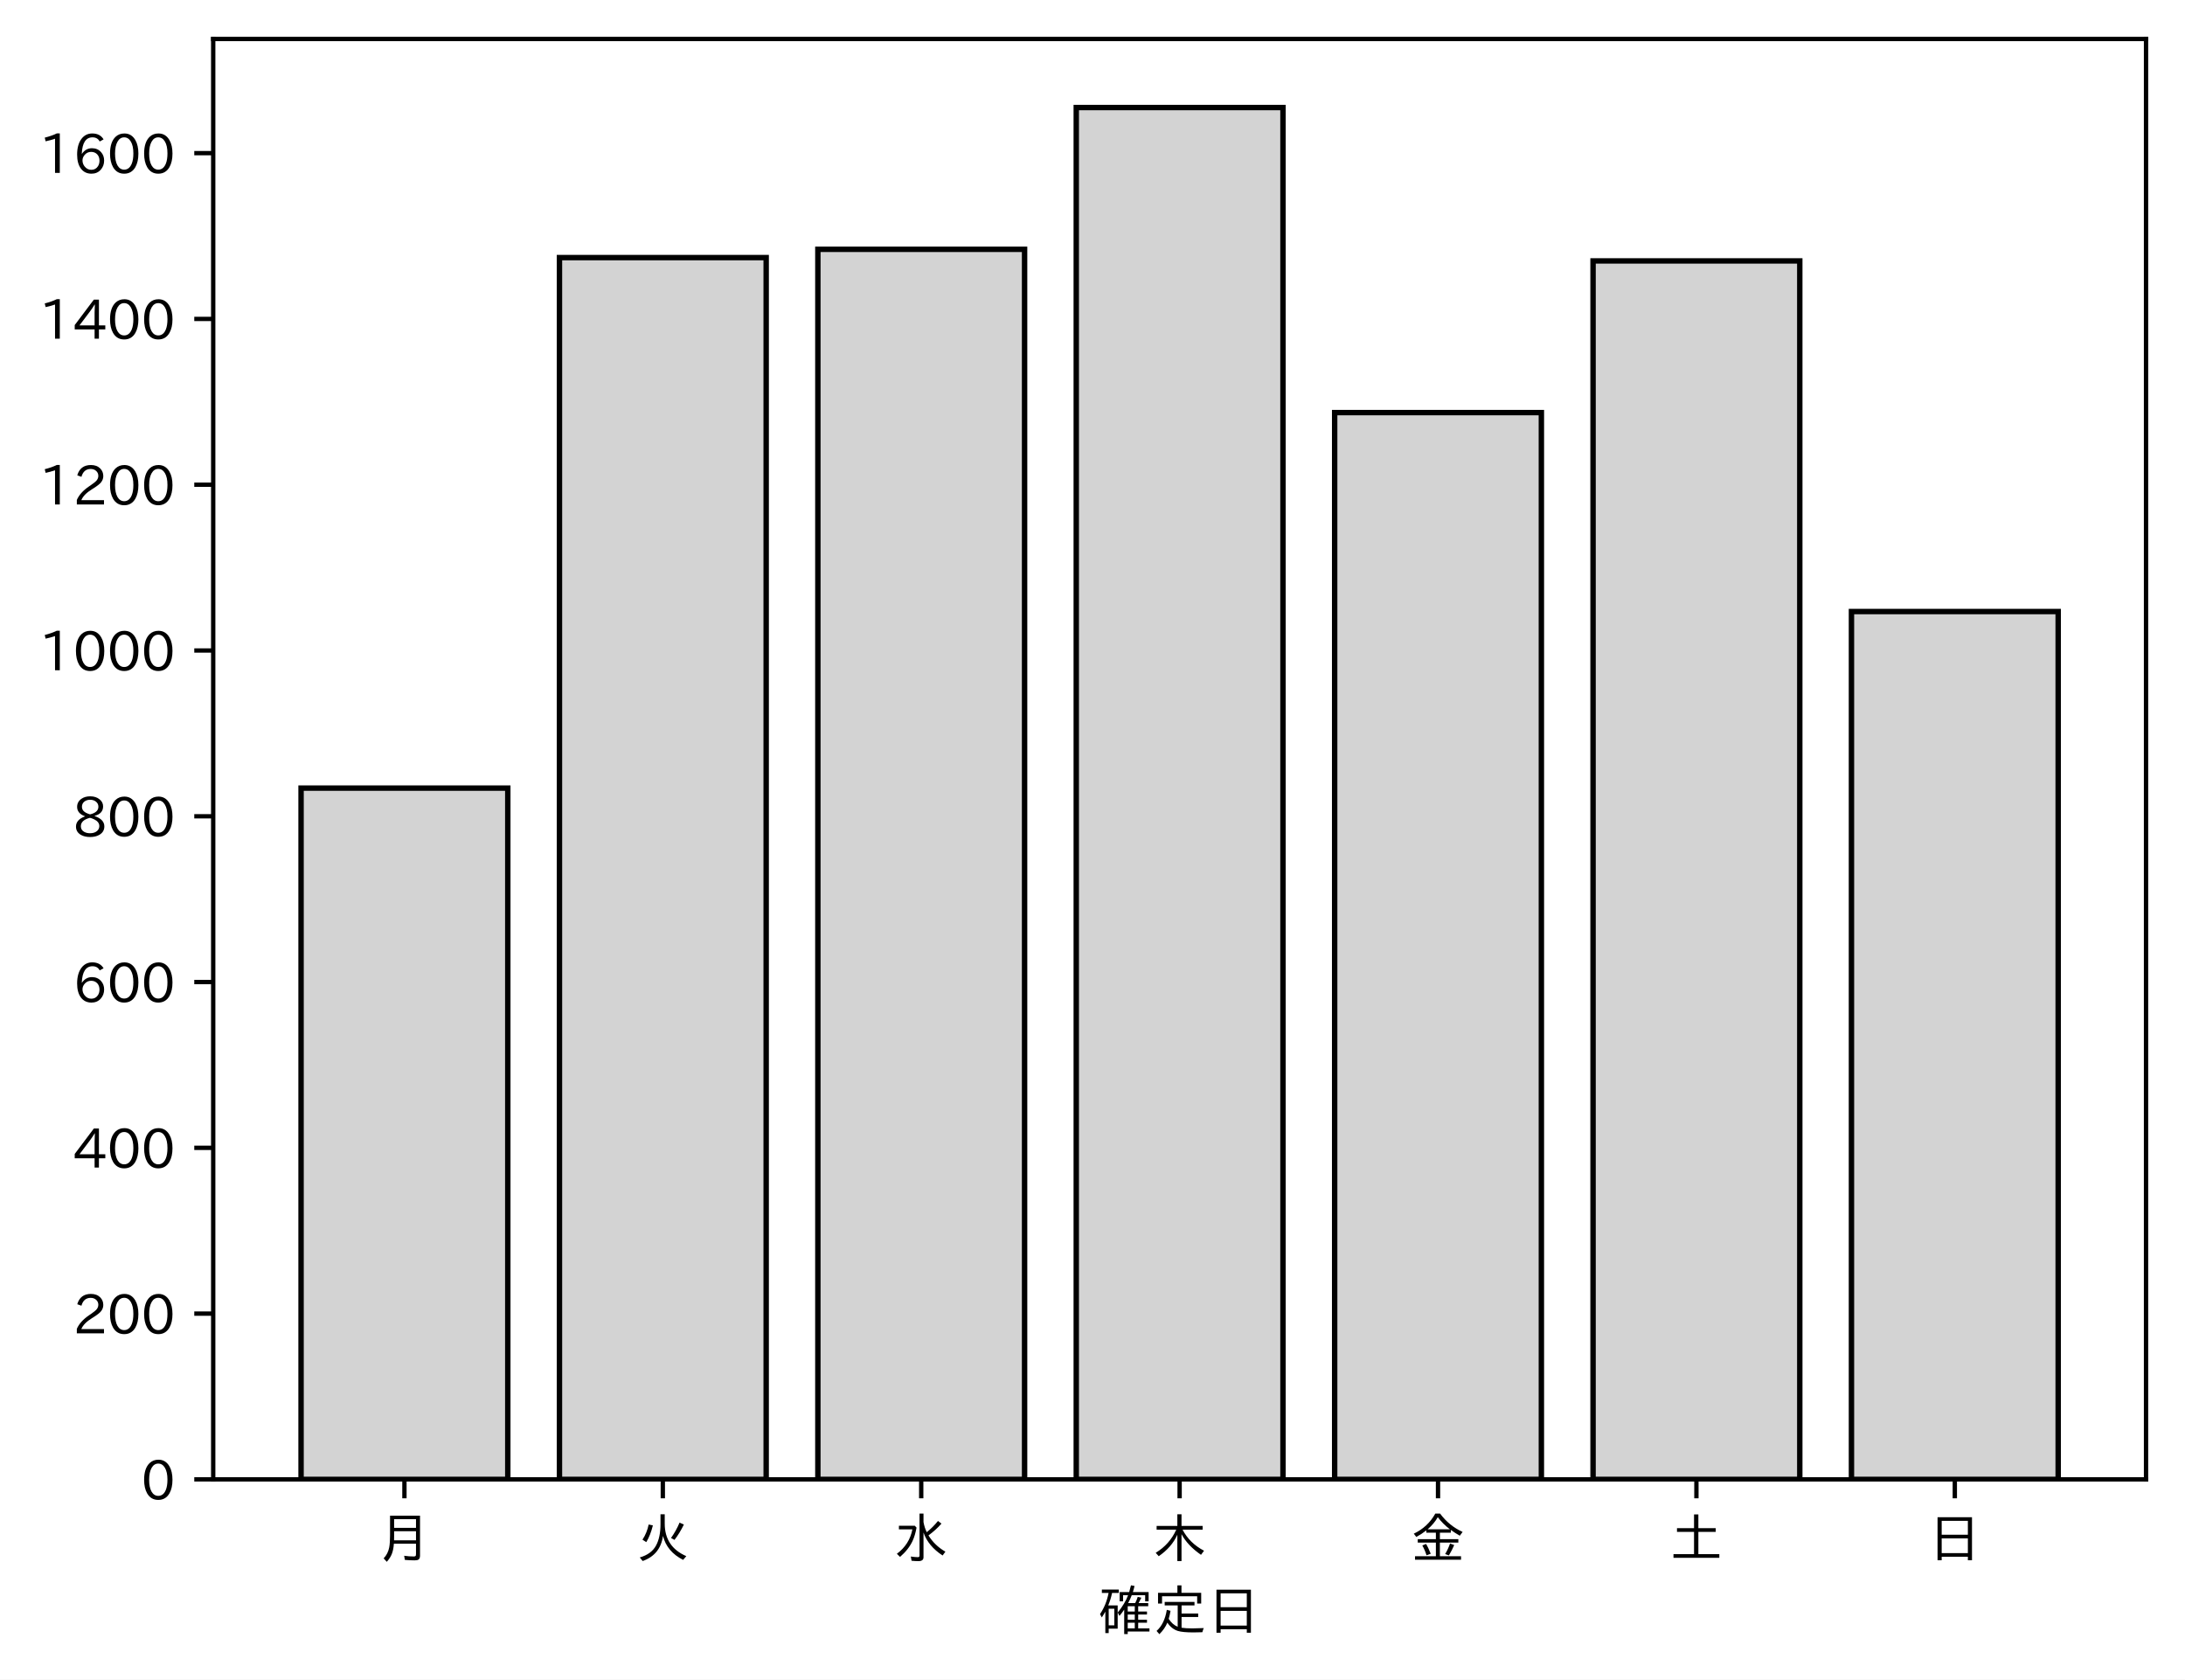
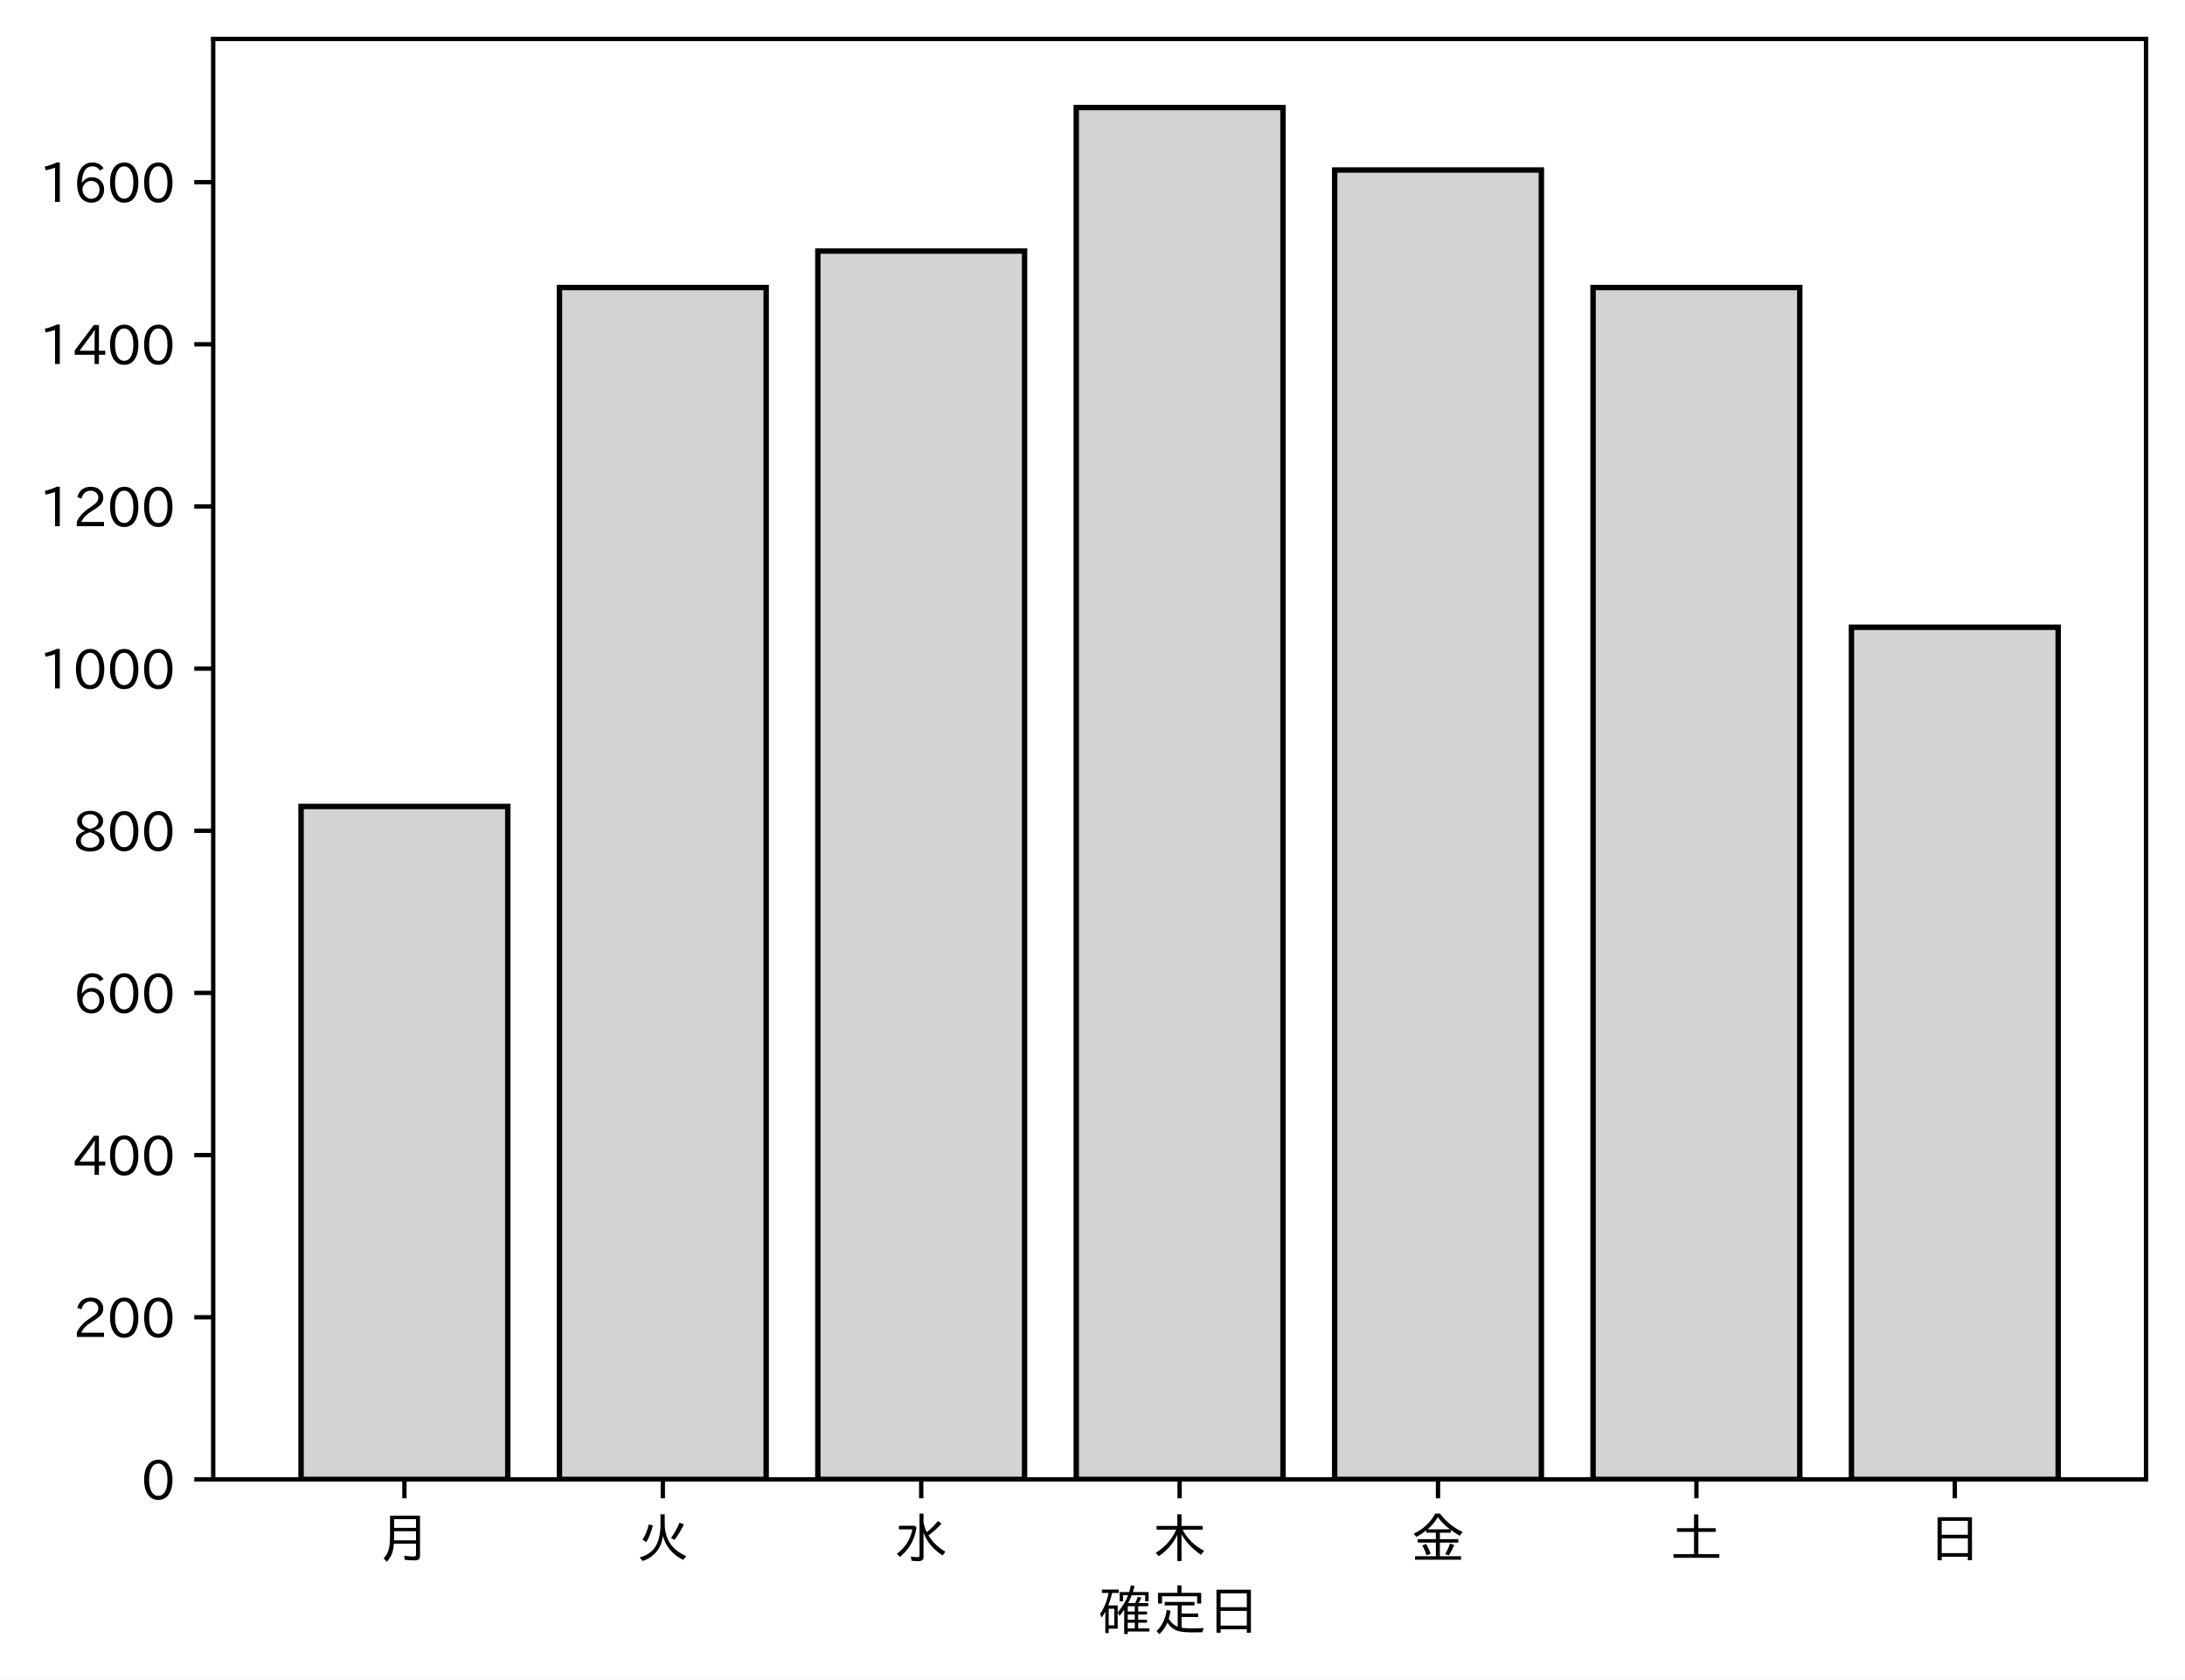
<svg xmlns="http://www.w3.org/2000/svg" xmlns:xlink="http://www.w3.org/1999/xlink" height="310.293pt" version="1.1" viewBox="0 0 403.714 310.293" width="403.714pt">
  <defs>
    <style type="text/css">
*{stroke-linecap:butt;stroke-linejoin:round;}
  </style>
  </defs>
  <g id="figure_1">
    <g id="patch_1">
      <path d="M 0 310.293  L 403.714 310.293  L 403.714 0  L 0 0  z " style="fill:#ffffff;" />
    </g>
    <g id="axes_1">
      <g id="patch_2">
        <path d="M 39.394 273.312  L 396.514 273.312  L 396.514 7.2  L 39.394 7.2  z " style="fill:#ffffff;" />
      </g>
      <g id="patch_3">
-         <path clip-path="url(#pb1d15351f3)" d="M 55.626 273.312  L 93.821 273.312  L 93.821 145.597  L 55.626 145.597  z " style="fill:#d3d3d3;stroke:#000000;stroke-linejoin:miter;" />
+         <path clip-path="url(#p7b4bf33da9)" d="M 55.626 273.312  L 93.821 273.312  L 93.821 148.989  L 55.626 148.989  z " style="fill:#d3d3d3;stroke:#000000;stroke-linejoin:miter;" />
      </g>
      <g id="patch_4">
-         <path clip-path="url(#pb1d15351f3)" d="M 103.37 273.312  L 141.564 273.312  L 141.564 47.59  L 103.37 47.59  z " style="fill:#d3d3d3;stroke:#000000;stroke-linejoin:miter;" />
+         <path clip-path="url(#p7b4bf33da9)" d="M 103.37 273.312  L 141.564 273.312  L 141.564 53.125  L 103.37 53.125  z " style="fill:#d3d3d3;stroke:#000000;stroke-linejoin:miter;" />
      </g>
      <g id="patch_5">
-         <path clip-path="url(#pb1d15351f3)" d="M 151.113 273.312  L 189.308 273.312  L 189.308 46.058  L 151.113 46.058  z " style="fill:#d3d3d3;stroke:#000000;stroke-linejoin:miter;" />
+         <path clip-path="url(#p7b4bf33da9)" d="M 151.113 273.312  L 189.308 273.312  L 189.308 46.384  L 151.113 46.384  z " style="fill:#d3d3d3;stroke:#000000;stroke-linejoin:miter;" />
      </g>
      <g id="patch_6">
-         <path clip-path="url(#pb1d15351f3)" d="M 198.856 273.312  L 237.051 273.312  L 237.051 19.872  L 198.856 19.872  z " style="fill:#d3d3d3;stroke:#000000;stroke-linejoin:miter;" />
+         <path clip-path="url(#p7b4bf33da9)" d="M 198.856 273.312  L 237.051 273.312  L 237.051 19.872  L 198.856 19.872  z " style="fill:#d3d3d3;stroke:#000000;stroke-linejoin:miter;" />
      </g>
      <g id="patch_7">
-         <path clip-path="url(#pb1d15351f3)" d="M 246.6 273.312  L 284.794 273.312  L 284.794 76.226  L 246.6 76.226  z " style="fill:#d3d3d3;stroke:#000000;stroke-linejoin:miter;" />
+         <path clip-path="url(#p7b4bf33da9)" d="M 246.6 273.312  L 284.794 273.312  L 284.794 31.406  L 246.6 31.406  z " style="fill:#d3d3d3;stroke:#000000;stroke-linejoin:miter;" />
      </g>
      <g id="patch_8">
-         <path clip-path="url(#pb1d15351f3)" d="M 294.343 273.312  L 332.538 273.312  L 332.538 48.202  L 294.343 48.202  z " style="fill:#d3d3d3;stroke:#000000;stroke-linejoin:miter;" />
+         <path clip-path="url(#p7b4bf33da9)" d="M 294.343 273.312  L 332.538 273.312  L 332.538 53.125  L 294.343 53.125  z " style="fill:#d3d3d3;stroke:#000000;stroke-linejoin:miter;" />
      </g>
      <g id="patch_9">
-         <path clip-path="url(#pb1d15351f3)" d="M 342.086 273.312  L 380.281 273.312  L 380.281 112.979  L 342.086 112.979  z " style="fill:#d3d3d3;stroke:#000000;stroke-linejoin:miter;" />
+         <path clip-path="url(#p7b4bf33da9)" d="M 342.086 273.312  L 380.281 273.312  L 380.281 115.886  L 342.086 115.886  z " style="fill:#d3d3d3;stroke:#000000;stroke-linejoin:miter;" />
      </g>
      <g id="matplotlib.axis_1">
        <g id="xtick_1">
          <g id="line2d_1">
            <defs>
-               <path d="M 0 0  L 0 3.5  " id="m54164c1d1f" style="stroke:#000000;stroke-width:0.8;" />
-             </defs>
-             <g>
-               <use style="stroke:#000000;stroke-width:0.8;" x="74.724" xlink:href="#m54164c1d1f" y="273.312" />
+               <path d="M 0 0  L 0 3.5  " id="m739384d190" style="stroke:#000000;stroke-width:0.8;" />
+             </defs>
+             <g>
+               <use style="stroke:#000000;stroke-width:0.8;" x="74.724" xlink:href="#m739384d190" y="273.312" />
            </g>
          </g>
          <g id="text_1">
            <defs>
              <path d="M 78.812 77.875  L 78.812 4  Q 78.812 -1.219 76.078 -3.172  Q 73.969 -4.688 68.797 -4.688  Q 60.844 -4.688 50.828 -3.859  L 49.516 3.812  Q 58.594 2.484 67.094 2.484  Q 70.359 2.484 71.047 4.109  Q 71.391 4.891 71.391 6.844  L 71.391 26.125  L 30.516 26.125  Q 29.781 14.938 26.812 7.422  Q 24.031 0.094 17.438 -7.375  L 11.625 -0.984  Q 19.672 7.422 21.922 19.438  Q 23.438 27.688 23.438 41.406  L 23.438 77.875  z M 30.953 71.391  L 30.953 55.328  L 71.391 55.328  L 71.391 71.391  z M 30.953 49.125  L 30.953 39.938  Q 30.953 35.75 30.859 33.547  L 30.859 32.328  L 71.391 32.328  L 71.391 49.125  z " id="IPAexGothic-26376" />
            </defs>
            <g transform="translate(69.7238 287.8026)scale(0.1 -0.1)">
              <use xlink:href="#IPAexGothic-26376" />
            </g>
          </g>
        </g>
        <g id="xtick_2">
          <g id="line2d_2">
            <g>
-               <use style="stroke:#000000;stroke-width:0.8;" x="122.467" xlink:href="#m54164c1d1f" y="273.312" />
+               <use style="stroke:#000000;stroke-width:0.8;" x="122.467" xlink:href="#m739384d190" y="273.312" />
            </g>
          </g>
          <g id="text_2">
            <defs>
              <path d="M 53.516 80.422  L 53.516 63.188  Q 53.516 20.359 93.406 3.078  L 87.5 -3.812  Q 57.672 11.328 50.297 40.375  Q 45.359 5.672 12.797 -5.906  L 7.422 0.688  Q 28.859 6.844 37.406 22.609  Q 45.703 37.844 45.703 62.016  L 45.703 80.422  z M 12.406 33.5  Q 20.703 46.141 23.828 61.531  L 31.641 59.906  Q 27 41.312 19.438 29  z M 65.141 36.625  Q 74.656 50.047 80.906 64.984  L 88.922 61.531  Q 81.109 45.406 71.531 33.109  z " id="IPAexGothic-28779" />
            </defs>
            <g transform="translate(117.4671 287.8026)scale(0.1 -0.1)">
              <use xlink:href="#IPAexGothic-28779" />
            </g>
          </g>
        </g>
        <g id="xtick_3">
          <g id="line2d_3">
            <g>
-               <use style="stroke:#000000;stroke-width:0.8;" x="170.21" xlink:href="#m54164c1d1f" y="273.312" />
+               <use style="stroke:#000000;stroke-width:0.8;" x="170.21" xlink:href="#m739384d190" y="273.312" />
            </g>
          </g>
          <g id="text_3">
            <defs>
              <path d="M 54.203 65.922  Q 56.156 55.562 60.203 47.312  Q 71.578 56.453 81 68.109  L 87.406 63.188  Q 77.25 51.516 63.375 41.406  Q 75 22.609 94.672 11.375  L 89.5 4.297  Q 62.75 21.781 54.203 46.781  L 54.203 0.984  Q 54.203 -6.109 44.875 -6.109  Q 38.812 -6.109 32.172 -5.422  L 30.766 2.391  Q 38.422 1.219 44 1.219  Q 46.875 1.219 46.875 4.109  L 46.875 81.688  L 54.203 81.688  z M 8.797 59.281  L 38.094 59.281  L 41.359 55.766  Q 38.672 41.219 34.078 31.297  Q 26.656 15.375 10.891 1.703  L 4.984 7.422  Q 28.266 24.656 33.688 52.594  L 8.797 52.594  z " id="IPAexGothic-27700" />
            </defs>
            <g transform="translate(165.2104 287.8026)scale(0.1 -0.1)">
              <use xlink:href="#IPAexGothic-27700" />
            </g>
          </g>
        </g>
        <g id="xtick_4">
          <g id="line2d_4">
            <g>
-               <use style="stroke:#000000;stroke-width:0.8;" x="217.954" xlink:href="#m54164c1d1f" y="273.312" />
+               <use style="stroke:#000000;stroke-width:0.8;" x="217.954" xlink:href="#m739384d190" y="273.312" />
            </g>
          </g>
          <g id="text_4">
            <defs>
              <path d="M 55.422 52  Q 68.5 27 95.125 13.094  L 89.5 5.516  Q 64.594 22.797 53.516 43.703  L 53.516 -6  L 45.797 -6  L 45.797 42.672  Q 35.5 19.578 11.422 2.984  L 5.812 9.281  Q 31.453 24.75 43.797 52  L 7.516 52  L 7.516 58.891  L 45.797 58.891  L 45.797 80.469  L 53.516 80.469  L 53.516 58.891  L 92.531 58.891  L 92.531 52  z " id="IPAexGothic-26408" />
            </defs>
            <g transform="translate(212.9538 287.8026)scale(0.1 -0.1)">
              <use xlink:href="#IPAexGothic-26408" />
            </g>
          </g>
        </g>
        <g id="xtick_5">
          <g id="line2d_5">
            <g>
-               <use style="stroke:#000000;stroke-width:0.8;" x="265.697" xlink:href="#m54164c1d1f" y="273.312" />
+               <use style="stroke:#000000;stroke-width:0.8;" x="265.697" xlink:href="#m739384d190" y="273.312" />
            </g>
          </g>
          <g id="text_5">
            <defs>
              <path d="M 53.469 46.391  L 53.469 34.516  L 87.547 34.516  L 87.547 28.125  L 53.469 28.125  L 53.469 2.984  L 92.531 2.984  L 92.531 -3.516  L 7.516 -3.516  L 7.516 2.984  L 46.047 2.984  L 46.047 28.125  L 12.547 28.125  L 12.547 34.516  L 46.047 34.516  L 46.047 46.391  L 28.422 46.391  L 28.422 50.688  Q 19.734 43.891 9.906 38.531  L 5.219 44.578  Q 31.344 56.984 45.016 81.781  L 53.766 81.781  Q 70.359 59.234 95.453 47.797  L 90.234 40.828  Q 81.547 45.844 73.641 51.469  L 73.641 46.391  z M 72.016 52.688  Q 59.078 62.406 49.562 75.094  Q 42.828 63.141 30.812 52.688  z M 28.719 4.688  Q 26.078 13.719 21 22.797  L 27.875 25.688  Q 31.938 19.188 36.531 7.516  z M 63.188 6.891  Q 68.797 16.406 72.219 26.516  L 79.891 23.578  Q 75.922 14.156 70.125 4.5  z " id="IPAexGothic-37329" />
            </defs>
            <g transform="translate(260.6971 287.8026)scale(0.1 -0.1)">
              <use xlink:href="#IPAexGothic-37329" />
            </g>
          </g>
        </g>
        <g id="xtick_6">
          <g id="line2d_6">
            <g>
-               <use style="stroke:#000000;stroke-width:0.8;" x="313.44" xlink:href="#m54164c1d1f" y="273.312" />
+               <use style="stroke:#000000;stroke-width:0.8;" x="313.44" xlink:href="#m739384d190" y="273.312" />
            </g>
          </g>
          <g id="text_6">
            <defs>
              <path d="M 45.609 54.781  L 45.609 80.172  L 53.609 80.172  L 53.609 54.781  L 85.688 54.781  L 85.688 47.906  L 53.609 47.906  L 53.609 6.781  L 92.328 6.781  L 92.328 0  L 7.625 0  L 7.625 6.781  L 45.609 6.781  L 45.609 47.906  L 14.109 47.906  L 14.109 54.781  z " id="IPAexGothic-22303" />
            </defs>
            <g transform="translate(308.4404 287.8026)scale(0.1 -0.1)">
              <use xlink:href="#IPAexGothic-22303" />
            </g>
          </g>
        </g>
        <g id="xtick_7">
          <g id="line2d_7">
            <g>
-               <use style="stroke:#000000;stroke-width:0.8;" x="361.184" xlink:href="#m54164c1d1f" y="273.312" />
+               <use style="stroke:#000000;stroke-width:0.8;" x="361.184" xlink:href="#m739384d190" y="273.312" />
            </g>
          </g>
          <g id="text_7">
            <defs>
              <path d="M 81.734 75  L 81.734 -4.5  L 74.125 -4.5  L 74.125 2  L 25.734 2  L 25.734 -4.5  L 18.109 -4.5  L 18.109 75  z M 25.734 68.312  L 25.734 42.672  L 74.125 42.672  L 74.125 68.312  z M 25.734 35.891  L 25.734 8.688  L 74.125 8.688  L 74.125 35.891  z " id="IPAexGothic-26085" />
            </defs>
            <g transform="translate(356.1837 287.8026)scale(0.1 -0.1)">
              <use xlink:href="#IPAexGothic-26085" />
            </g>
          </g>
        </g>
        <g id="text_8">
          <defs>
            <path d="M 67.922 50.297  Q 70.562 55.281 72.609 61.812  L 79.297 60.203  Q 76.172 53.609 74.219 50.297  L 92 50.297  L 92 44.484  L 73.438 44.484  L 73.438 34.719  L 89.703 34.719  L 89.703 29.203  L 73.438 29.203  L 73.438 19.531  L 89.703 19.531  L 89.703 14.016  L 73.438 14.016  L 73.438 3.609  L 94.281 3.609  L 94.281 -2.203  L 54.109 -2.203  L 54.109 -6.984  L 47.609 -6.984  L 47.609 38.188  Q 43.062 31.547 38.812 26.609  L 35.688 32.812  Q 49.359 49.953 54.781 64.797  L 45.516 64.797  L 45.516 53.516  L 39.203 53.516  L 39.203 70.609  L 56.781 70.609  Q 58.594 76.609 60.109 83.109  L 66.703 81.891  Q 65.234 75.531 63.625 70.609  L 92.719 70.609  L 92.719 53.516  L 86.328 53.516  L 86.328 64.797  L 61.531 64.797  Q 58.547 56.984 54.891 50.297  z M 67.141 44.484  L 54.109 44.484  L 54.109 34.719  L 67.141 34.719  z M 67.141 29.203  L 54.109 29.203  L 54.109 19.531  L 67.141 19.531  z M 67.141 14.016  L 54.109 14.016  L 54.109 3.609  L 67.141 3.609  z M 18.109 46  L 35.547 46  L 35.547 3.078  L 18.953 3.078  L 18.953 -5.125  L 12.75 -5.125  L 12.75 34.469  Q 10.156 29.734 6.156 23.781  L 2.938 29.984  Q 14.547 47.078 18.75 69  L 6.344 69  L 6.344 75.297  L 37.641 75.297  L 37.641 69  L 25.25 69  L 24.953 68.016  Q 22.75 57.234 18.109 46  z M 18.953 39.891  L 18.953 9.188  L 29.344 9.188  L 29.344 39.891  z " id="IPAexGothic-30906" />
            <path d="M 53.609 4.734  Q 61.422 3.516 73.578 3.516  Q 81.109 3.516 94.578 4.109  Q 93.172 0.922 92 -3.562  Q 81.781 -3.906 75.688 -3.906  Q 55.766 -3.906 46.922 -1.219  Q 35.297 2.391 27.344 14.109  Q 22.516 2.547 12.594 -7.172  L 7.422 -1.172  Q 22.125 11.859 26.312 37.797  L 33.203 35.984  Q 31.734 27.438 29.828 21.188  Q 36.531 10.594 46.438 6.5  L 46.438 46  L 22.406 46  L 22.406 52.391  L 77.484 52.391  L 77.484 46  L 53.609 46  L 53.609 31  L 84.328 31  L 84.328 24.516  L 53.609 24.516  z M 53.422 69.188  L 89.844 69.188  L 89.844 49.469  L 82.422 49.469  L 82.422 62.891  L 17.531 62.891  L 17.531 49.469  L 10.109 49.469  L 10.109 69.188  L 45.906 69.188  L 45.906 83.016  L 53.422 83.016  z " id="IPAexGothic-23450" />
          </defs>
          <g transform="translate(202.9538 301.1932)scale(0.1 -0.1)">
            <use xlink:href="#IPAexGothic-30906" />
            <use x="100" xlink:href="#IPAexGothic-23450" />
            <use x="200" xlink:href="#IPAexGothic-26085" />
          </g>
        </g>
      </g>
      <g id="matplotlib.axis_2">
        <g id="ytick_1">
          <g id="line2d_8">
            <defs>
-               <path d="M 0 0  L -3.5 0  " id="m56771b8a4b" style="stroke:#000000;stroke-width:0.8;" />
-             </defs>
-             <g>
-               <use style="stroke:#000000;stroke-width:0.8;" x="39.394" xlink:href="#m56771b8a4b" y="273.312" />
+               <path d="M 0 0  L -3.5 0  " id="mfd0e89a8c3" style="stroke:#000000;stroke-width:0.8;" />
+             </defs>
+             <g>
+               <use style="stroke:#000000;stroke-width:0.8;" x="39.394" xlink:href="#mfd0e89a8c3" y="273.312" />
            </g>
          </g>
          <g id="text_9">
            <defs>
              <path d="M 31.844 73.828  Q 45.016 73.828 52.094 61.625  Q 57.719 51.953 57.719 36.625  Q 57.719 21.438 52.094 11.578  Q 45.125 -0.484 31.5 -0.484  Q 17.922 -0.484 10.938 11.578  Q 5.328 21.438 5.328 36.719  Q 5.328 58.016 15.625 67.719  Q 22.172 73.828 31.844 73.828  z M 31.5 66.656  Q 23.688 66.656 19.188 58.734  Q 14.594 50.734 14.594 36.625  Q 14.594 22.75 19.094 14.797  Q 23.641 6.984 31.5 6.984  Q 40.922 6.984 45.453 18.016  Q 48.438 25.344 48.438 37.109  Q 48.438 50.875 43.844 58.734  Q 39.203 66.656 31.5 66.656  z " id="IPAexGothic-48" />
            </defs>
            <g transform="translate(26.09531 277.0573)scale(0.1 -0.1)">
              <use xlink:href="#IPAexGothic-48" />
            </g>
          </g>
        </g>
        <g id="ytick_2">
          <g id="line2d_9">
            <g>
-               <use style="stroke:#000000;stroke-width:0.8;" x="39.394" xlink:href="#m56771b8a4b" y="242.685" />
+               <use style="stroke:#000000;stroke-width:0.8;" x="39.394" xlink:href="#mfd0e89a8c3" y="243.355" />
            </g>
          </g>
          <g id="text_10">
            <defs>
              <path d="M 57.172 0.984  L 6.984 0.984  L 6.984 9.281  Q 12.891 23.047 29.594 34.422  L 32.375 36.281  Q 40.922 42.141 43.609 45.406  Q 46.688 49.266 46.688 53.812  Q 46.688 58.938 43.062 62.547  Q 39.062 66.547 32.562 66.547  Q 19.531 66.547 15.484 52  L 7.766 54.781  Q 13.328 73.828 33.062 73.828  Q 43.844 73.828 50.25 67.438  Q 55.859 61.672 55.859 53.516  Q 55.859 47.469 52.25 42.531  Q 48.922 37.75 36.969 30.281  L 34.859 29  Q 19.625 19.578 15.281 8.891  L 57.172 8.891  z " id="IPAexGothic-50" />
            </defs>
-             <g transform="translate(13.49844 246.4301)scale(0.1 -0.1)">
+             <g transform="translate(13.49844 247.0999)scale(0.1 -0.1)">
              <use xlink:href="#IPAexGothic-50" />
              <use x="62.988" xlink:href="#IPAexGothic-48" />
              <use x="125.977" xlink:href="#IPAexGothic-48" />
            </g>
          </g>
        </g>
        <g id="ytick_3">
          <g id="line2d_10">
            <g>
-               <use style="stroke:#000000;stroke-width:0.8;" x="39.394" xlink:href="#m56771b8a4b" y="212.058" />
+               <use style="stroke:#000000;stroke-width:0.8;" x="39.394" xlink:href="#mfd0e89a8c3" y="213.397" />
            </g>
          </g>
          <g id="text_11">
            <defs>
              <path d="M 59.578 18.109  L 47.797 18.109  L 47.797 0.984  L 39.797 0.984  L 39.797 18.109  L 3.078 18.109  L 3.078 26.125  L 38.375 73.094  L 47.797 73.094  L 47.797 25.531  L 59.578 25.531  z M 40.281 64.203  L 39.984 64.203  Q 35.594 57.125 31.297 51.312  L 11.859 25.531  L 39.797 25.531  L 39.797 49.125  Q 39.797 54.391 40.281 64.203  z " id="IPAexGothic-52" />
            </defs>
-             <g transform="translate(13.49844 215.8029)scale(0.1 -0.1)">
+             <g transform="translate(13.49844 217.1424)scale(0.1 -0.1)">
              <use xlink:href="#IPAexGothic-52" />
              <use x="62.988" xlink:href="#IPAexGothic-48" />
              <use x="125.977" xlink:href="#IPAexGothic-48" />
            </g>
          </g>
        </g>
        <g id="ytick_4">
          <g id="line2d_11">
            <g>
-               <use style="stroke:#000000;stroke-width:0.8;" x="39.394" xlink:href="#m56771b8a4b" y="181.43" />
+               <use style="stroke:#000000;stroke-width:0.8;" x="39.394" xlink:href="#mfd0e89a8c3" y="183.44" />
            </g>
          </g>
          <g id="text_12">
            <defs>
              <path d="M 16.5 36.375  Q 23.578 46.578 34.906 46.578  Q 45.406 46.578 51.812 39.266  Q 57.422 32.906 57.422 23.781  Q 57.422 13.812 51.125 6.781  Q 44.578 -0.484 34.031 -0.484  Q 21.484 -0.484 14.406 9.078  Q 7.516 18.406 7.516 34.812  Q 7.516 53.516 15.828 64.203  Q 23.344 73.828 35.5 73.828  Q 49.859 73.828 56.391 62.891  L 49.219 58.984  Q 45.219 66.656 35.938 66.656  Q 17.484 66.656 16.109 36.375  z M 33.453 39.797  Q 26.312 39.797 21.625 34.469  Q 17.438 29.688 17.438 24.078  Q 17.438 18.062 21.141 13.188  Q 26.125 6.688 33.734 6.688  Q 41.703 6.688 45.953 13.188  Q 48.828 17.625 48.828 23.484  Q 48.828 30.375 45.016 34.812  Q 40.625 39.797 33.453 39.797  z " id="IPAexGothic-54" />
            </defs>
-             <g transform="translate(13.49844 185.1757)scale(0.1 -0.1)">
+             <g transform="translate(13.49844 187.185)scale(0.1 -0.1)">
              <use xlink:href="#IPAexGothic-54" />
              <use x="62.988" xlink:href="#IPAexGothic-48" />
              <use x="125.977" xlink:href="#IPAexGothic-48" />
            </g>
          </g>
        </g>
        <g id="ytick_5">
          <g id="line2d_12">
            <g>
-               <use style="stroke:#000000;stroke-width:0.8;" x="39.394" xlink:href="#m56771b8a4b" y="150.803" />
+               <use style="stroke:#000000;stroke-width:0.8;" x="39.394" xlink:href="#mfd0e89a8c3" y="153.482" />
            </g>
          </g>
          <g id="text_13">
            <defs>
              <path d="M 39.703 37.891  Q 57.812 31.734 57.812 18.703  Q 57.812 8.453 48.438 3.078  Q 41.609 -0.875 31.5 -0.875  Q 21.344 -0.875 14.5 3.078  Q 5.422 8.297 5.422 18.406  Q 5.422 31.062 22.016 37.203  L 22.016 37.5  Q 7.516 42.719 7.516 54.828  Q 7.516 64.062 15.328 69.625  Q 21.969 74.312 31.547 74.312  Q 42.234 74.312 48.922 68.797  Q 55.516 63.578 55.516 55.719  Q 55.516 42.281 39.703 38.188  z M 31.594 41.016  Q 46.828 44.625 46.828 55.125  Q 46.828 61.188 41.797 64.844  Q 37.703 67.922 31.5 67.922  Q 25.094 67.922 20.797 64.5  Q 16.406 60.891 16.406 55.031  Q 16.406 49.219 21.094 45.703  Q 23.344 43.891 26.906 42.531  Q 31 40.875 31.594 41.016  z M 30.906 34.516  Q 14.406 30.172 14.406 19  Q 14.406 12.109 20.516 8.688  Q 25.094 6.109 31.391 6.109  Q 40.234 6.109 45.016 10.891  Q 48.531 14.406 48.531 19.531  Q 48.531 24.906 43.656 28.906  Q 40.766 31.156 36.719 32.812  Q 31.984 34.719 30.906 34.516  z " id="IPAexGothic-56" />
            </defs>
-             <g transform="translate(13.49844 154.5486)scale(0.1 -0.1)">
+             <g transform="translate(13.49844 157.2275)scale(0.1 -0.1)">
              <use xlink:href="#IPAexGothic-56" />
              <use x="62.988" xlink:href="#IPAexGothic-48" />
              <use x="125.977" xlink:href="#IPAexGothic-48" />
            </g>
          </g>
        </g>
        <g id="ytick_6">
          <g id="line2d_13">
            <g>
-               <use style="stroke:#000000;stroke-width:0.8;" x="39.394" xlink:href="#m56771b8a4b" y="120.176" />
+               <use style="stroke:#000000;stroke-width:0.8;" x="39.394" xlink:href="#mfd0e89a8c3" y="123.525" />
            </g>
          </g>
          <g id="text_14">
            <defs>
              <path d="M 38.484 0.984  L 29.688 0.984  L 29.688 64.109  Q 21.438 61.281 12.312 59.328  L 10.688 66.109  Q 23.734 69.391 32.906 73.922  L 38.484 73.922  z " id="IPAexGothic-49" />
            </defs>
-             <g transform="translate(7.2 123.9214)scale(0.1 -0.1)">
+             <g transform="translate(7.2 127.2701)scale(0.1 -0.1)">
              <use xlink:href="#IPAexGothic-49" />
              <use x="62.988" xlink:href="#IPAexGothic-48" />
              <use x="125.977" xlink:href="#IPAexGothic-48" />
              <use x="188.965" xlink:href="#IPAexGothic-48" />
            </g>
          </g>
        </g>
        <g id="ytick_7">
          <g id="line2d_14">
            <g>
-               <use style="stroke:#000000;stroke-width:0.8;" x="39.394" xlink:href="#m56771b8a4b" y="89.549" />
+               <use style="stroke:#000000;stroke-width:0.8;" x="39.394" xlink:href="#mfd0e89a8c3" y="93.567" />
            </g>
          </g>
          <g id="text_15">
-             <g transform="translate(7.2 93.29417)scale(0.1 -0.1)">
+             <g transform="translate(7.2 97.31263)scale(0.1 -0.1)">
              <use xlink:href="#IPAexGothic-49" />
              <use x="62.988" xlink:href="#IPAexGothic-50" />
              <use x="125.977" xlink:href="#IPAexGothic-48" />
              <use x="188.965" xlink:href="#IPAexGothic-48" />
            </g>
          </g>
        </g>
        <g id="ytick_8">
          <g id="line2d_15">
            <g>
-               <use style="stroke:#000000;stroke-width:0.8;" x="39.394" xlink:href="#m56771b8a4b" y="58.922" />
+               <use style="stroke:#000000;stroke-width:0.8;" x="39.394" xlink:href="#mfd0e89a8c3" y="63.61" />
            </g>
          </g>
          <g id="text_16">
-             <g transform="translate(7.2 62.66698)scale(0.1 -0.1)">
+             <g transform="translate(7.2 67.35519)scale(0.1 -0.1)">
              <use xlink:href="#IPAexGothic-49" />
              <use x="62.988" xlink:href="#IPAexGothic-52" />
              <use x="125.977" xlink:href="#IPAexGothic-48" />
              <use x="188.965" xlink:href="#IPAexGothic-48" />
            </g>
          </g>
        </g>
        <g id="ytick_9">
          <g id="line2d_16">
            <g>
-               <use style="stroke:#000000;stroke-width:0.8;" x="39.394" xlink:href="#m56771b8a4b" y="28.294" />
+               <use style="stroke:#000000;stroke-width:0.8;" x="39.394" xlink:href="#mfd0e89a8c3" y="33.652" />
            </g>
          </g>
          <g id="text_17">
-             <g transform="translate(7.2 32.03979)scale(0.1 -0.1)">
+             <g transform="translate(7.2 37.39774)scale(0.1 -0.1)">
              <use xlink:href="#IPAexGothic-49" />
              <use x="62.988" xlink:href="#IPAexGothic-54" />
              <use x="125.977" xlink:href="#IPAexGothic-48" />
              <use x="188.965" xlink:href="#IPAexGothic-48" />
            </g>
          </g>
        </g>
      </g>
      <g id="patch_10">
        <path d="M 39.394 273.312  L 39.394 7.2  " style="fill:none;stroke:#000000;stroke-linecap:square;stroke-linejoin:miter;stroke-width:0.8;" />
      </g>
      <g id="patch_11">
        <path d="M 396.514 273.312  L 396.514 7.2  " style="fill:none;stroke:#000000;stroke-linecap:square;stroke-linejoin:miter;stroke-width:0.8;" />
      </g>
      <g id="patch_12">
        <path d="M 39.394 273.312  L 396.514 273.312  " style="fill:none;stroke:#000000;stroke-linecap:square;stroke-linejoin:miter;stroke-width:0.8;" />
      </g>
      <g id="patch_13">
        <path d="M 39.394 7.2  L 396.514 7.2  " style="fill:none;stroke:#000000;stroke-linecap:square;stroke-linejoin:miter;stroke-width:0.8;" />
      </g>
    </g>
  </g>
  <defs>
-     <clipPath id="pb1d15351f3">
+     <clipPath id="p7b4bf33da9">
      <rect height="266.112" width="357.12" x="39.394" y="7.2" />
    </clipPath>
  </defs>
</svg>
